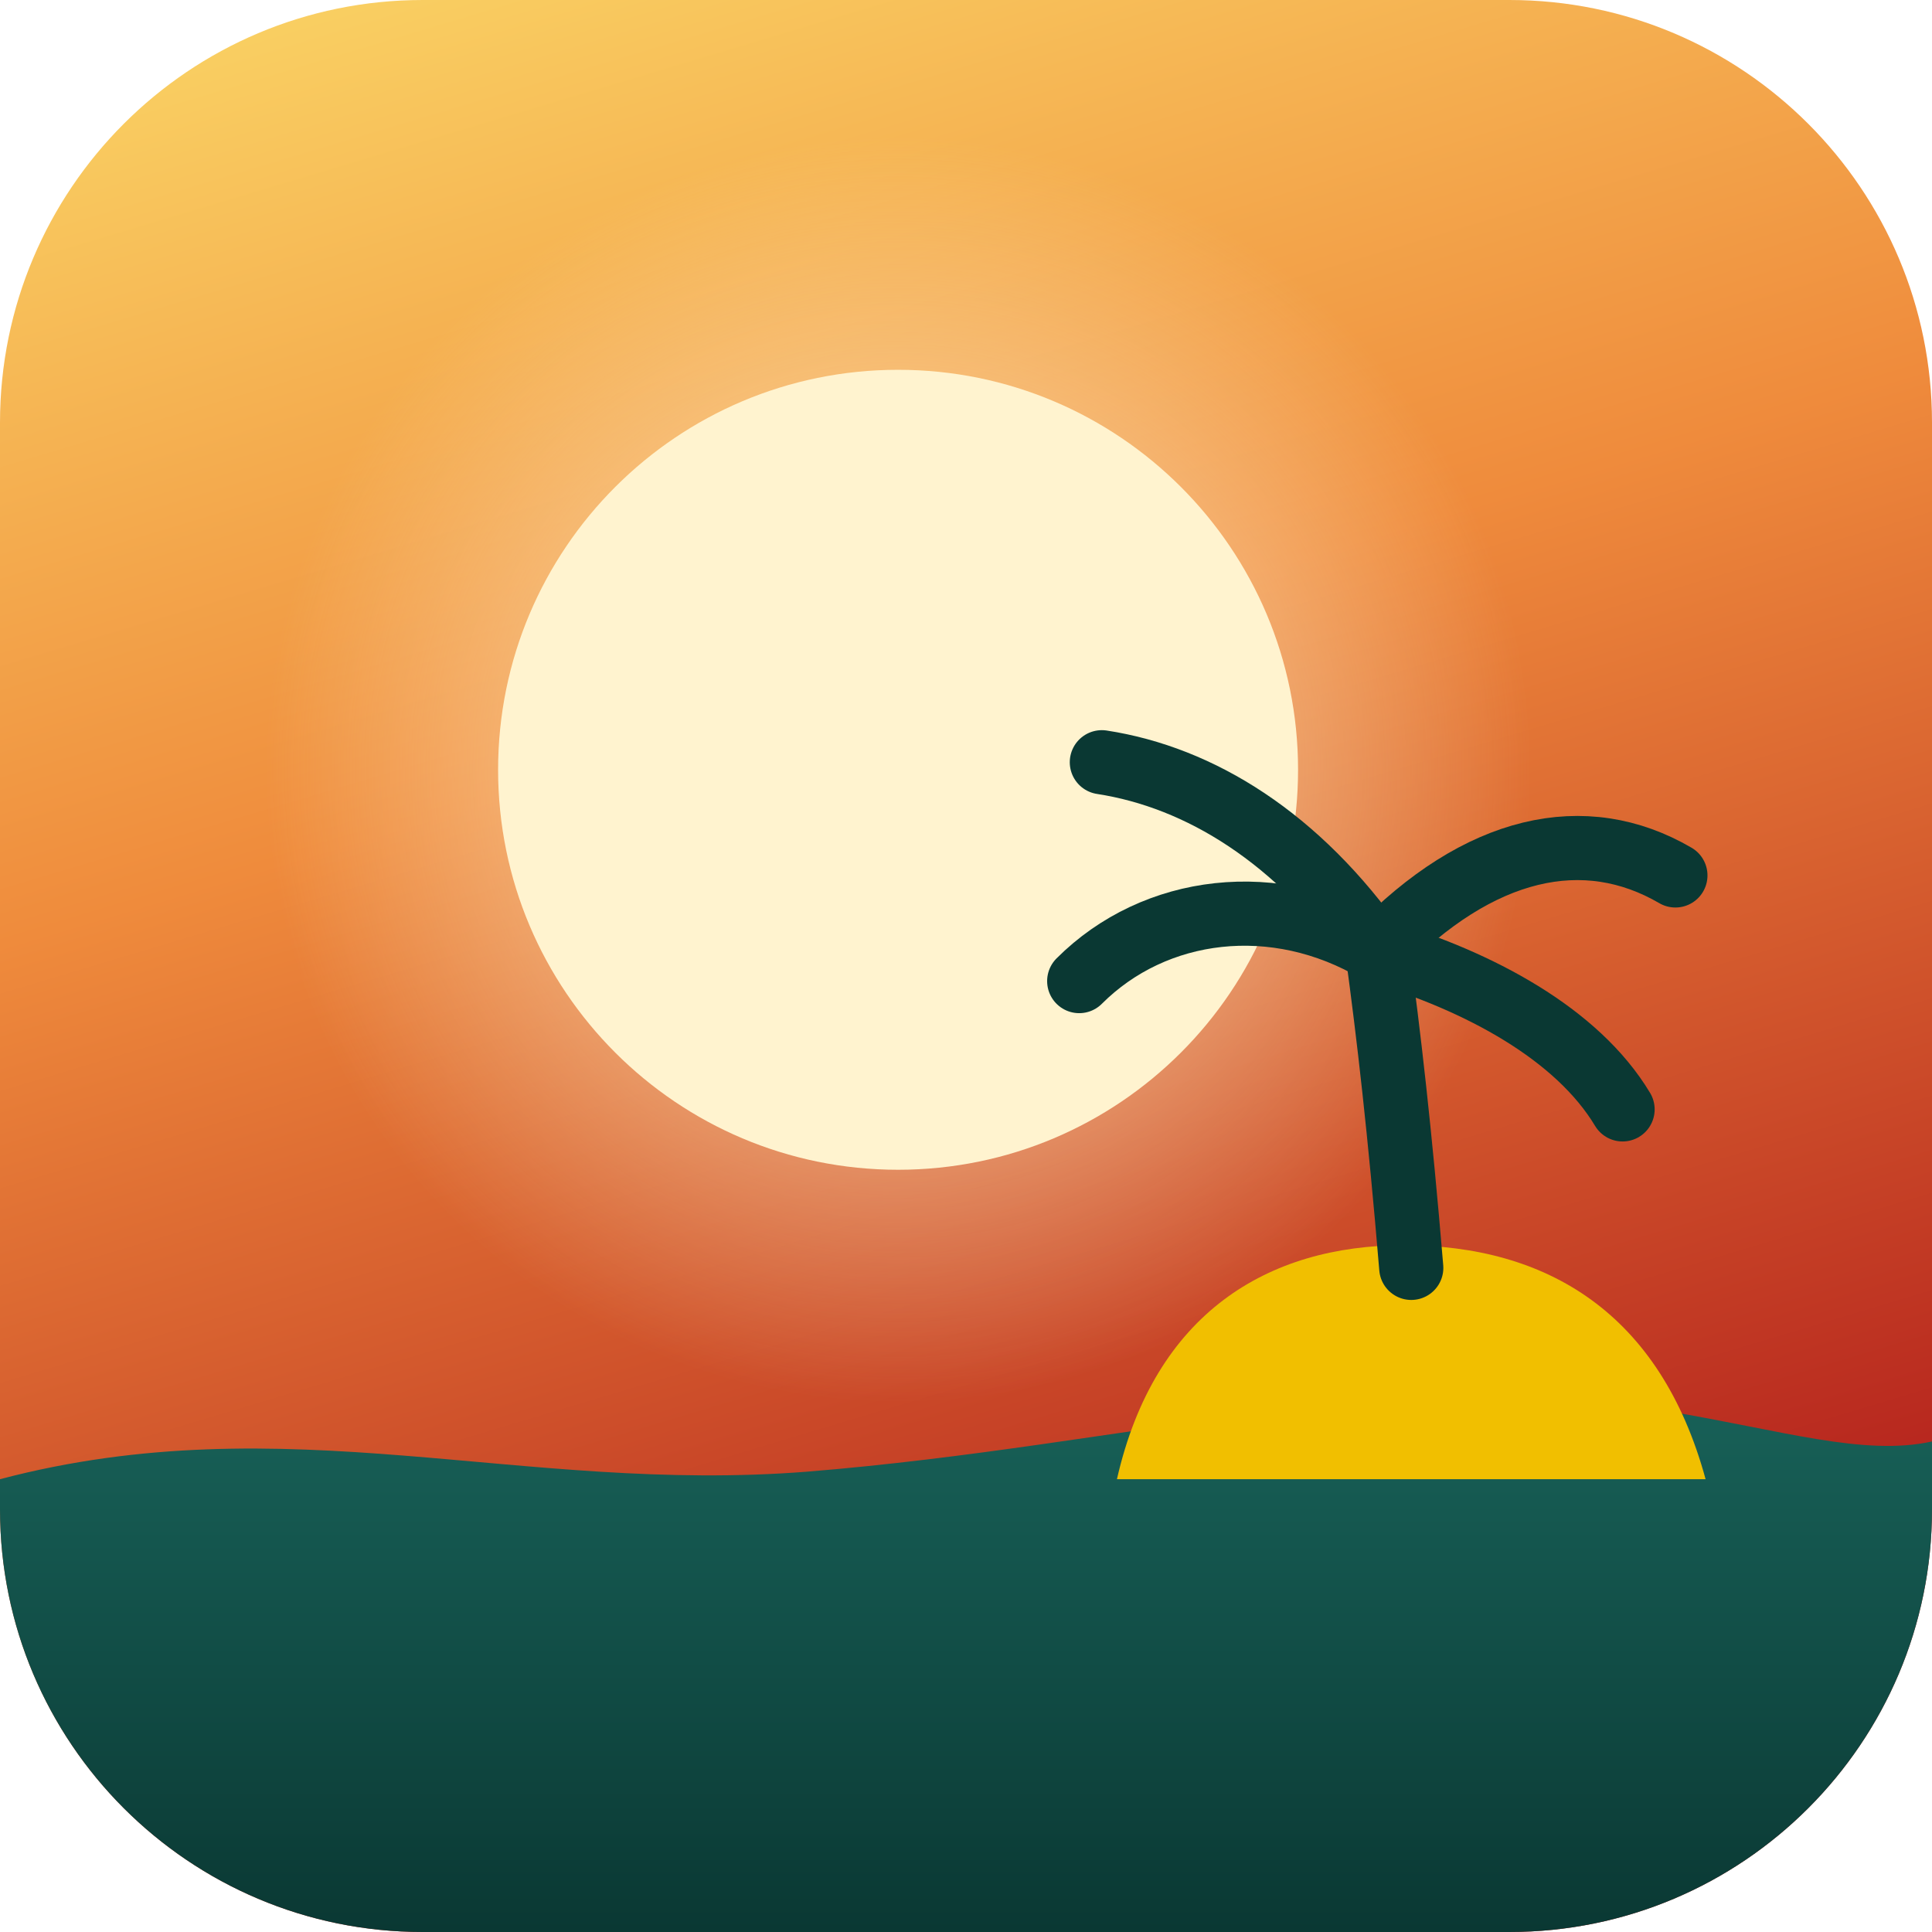
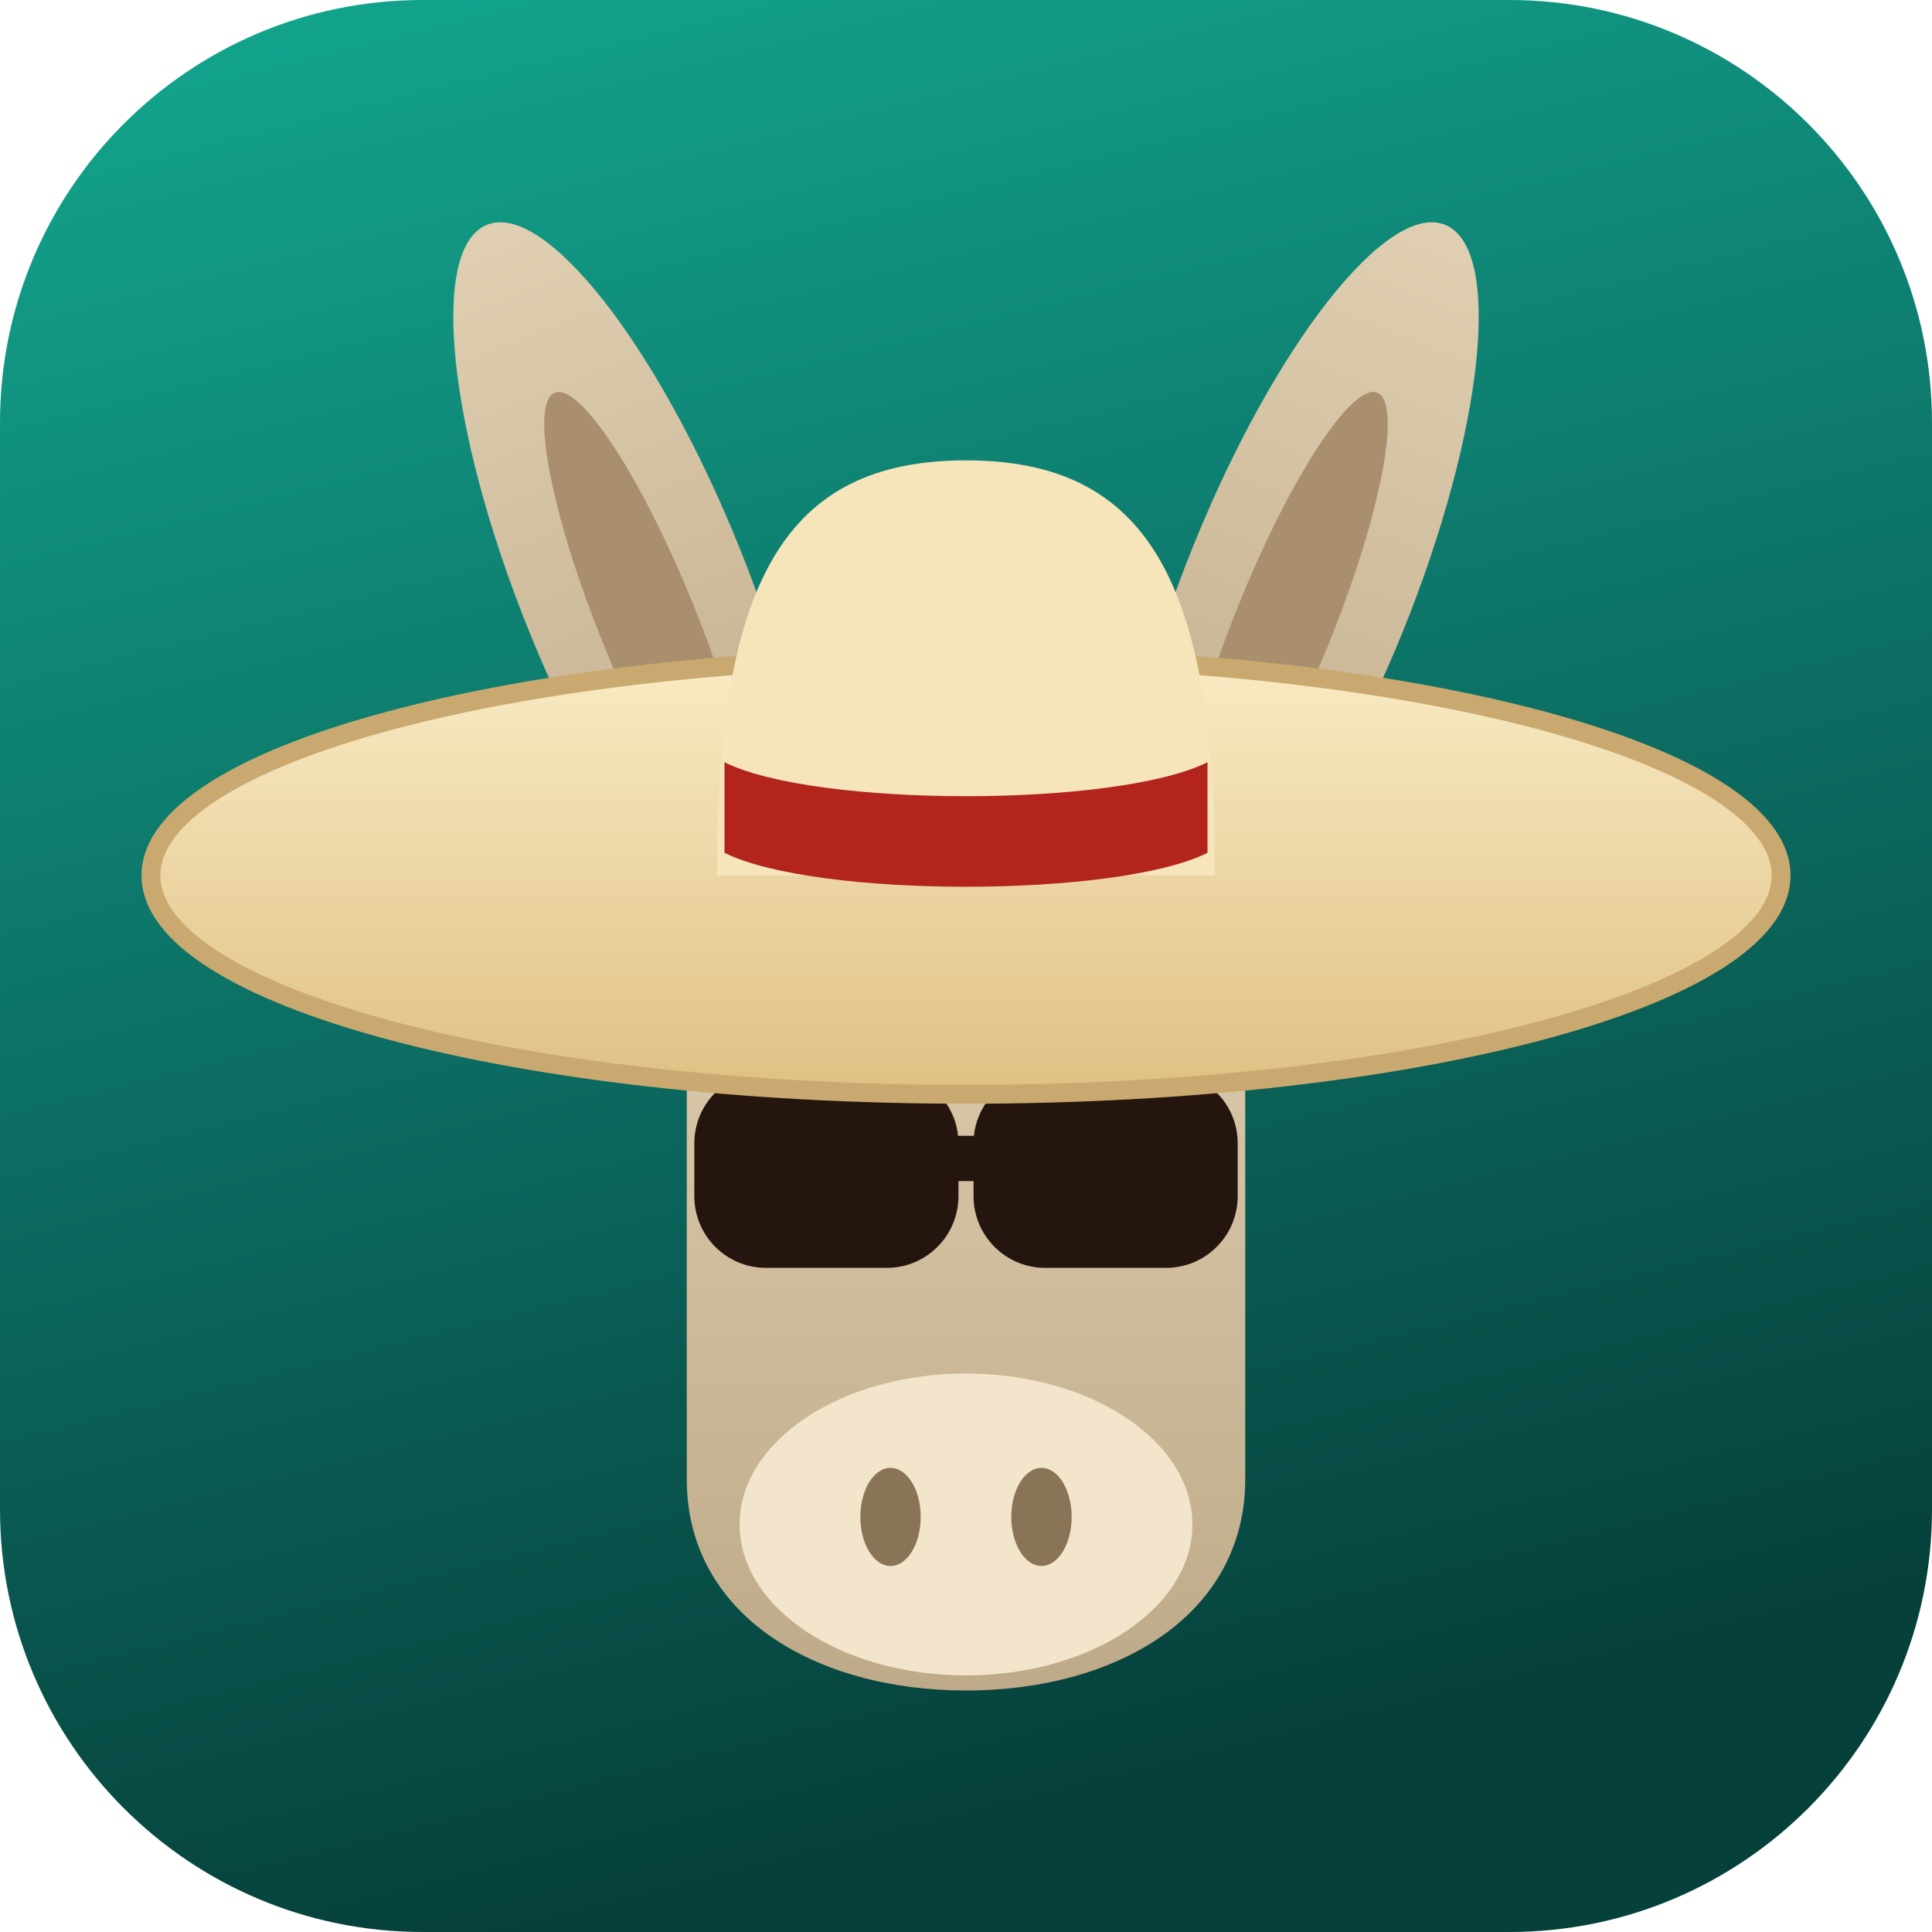
<svg xmlns="http://www.w3.org/2000/svg" width="512" height="512" viewBox="0 0 512 512" role="img" aria-label="Fiesta Siesta">
  <defs>
    <clipPath id="r">
      <rect x="0" y="0" width="512" height="512" rx="112" />
    </clipPath>
-     <linearGradient id="sky" x1="0" y1="0" x2="0.3" y2="1">
-       <stop offset="0%" stop-color="#FBD867" />
-       <stop offset="45%" stop-color="#EF8B3C" />
-       <stop offset="100%" stop-color="#B31F1C" />
+     <linearGradient id="sky" x1="0" y1="0" x2="0.25" y2="1">
+       <stop offset="0%" stop-color="#13A88F" />
+       <stop offset="55%" stop-color="#0C6E63" />
+       <stop offset="100%" stop-color="#06403B" />
    </linearGradient>
-     <linearGradient id="sea" x1="0" y1="0" x2="0" y2="1">
-       <stop offset="0%" stop-color="#186158" />
-       <stop offset="100%" stop-color="#0A3833" />
+     <linearGradient id="straw" x1="0" y1="0" x2="0" y2="1">
+       <stop offset="0%" stop-color="#F9EBC4" />
+       <stop offset="100%" stop-color="#DFC084" />
    </linearGradient>
-     <radialGradient id="glow" cx="50%" cy="50%" r="50%">
-       <stop offset="55%" stop-color="#FFF3CF" stop-opacity="0.38" />
-       <stop offset="100%" stop-color="#FFF3CF" stop-opacity="0" />
-     </radialGradient>
+     <linearGradient id="fur" x1="0" y1="0" x2="0" y2="1">
+       <stop offset="0%" stop-color="#E0CFB2" />
+       <stop offset="100%" stop-color="#BEAA88" />
+     </linearGradient>
  </defs>
  <g clip-path="url(#r)">
    <rect width="512" height="512" fill="url(#sky)" />
-     <circle cx="238" cy="204" r="168" fill="url(#glow)" />
-     <circle cx="238" cy="204" r="106" fill="#FFF3CF" />
-     <path d="M0 392 C76 372 138 396 214 390 C300 383 366 362 442 374 C472 379 494 386 512 382 L512 512 L0 512 Z" fill="url(#sea)" />
-     <path d="M296 392 C306 348 336 330 372 330 C410 330 440 348 452 392 Z" fill="#F1BF00" />
-     <g fill="none" stroke="#0A3833" stroke-width="17" stroke-linecap="round">
-       <path d="M374 336 C371 300 368 274 365 252" />
-       <path d="M365 252 C338 236 306 240 286 260" />
-       <path d="M365 252 C344 222 318 206 292 202" />
-       <path d="M365 252 C392 224 420 218 444 232" />
-       <path d="M365 252 C392 260 418 274 430 294" />
+     <g fill="url(#fur)" transform="rotate(-22 168 156)">
+       <ellipse cx="168" cy="156" rx="30" ry="104" />
    </g>
+     <g fill="#A98F6E" transform="rotate(-22 168 156)">
+       <ellipse cx="168" cy="166" rx="13" ry="66" />
+     </g>
+     <g fill="url(#fur)" transform="rotate(22 344 156)">
+       <ellipse cx="344" cy="156" rx="30" ry="104" />
+     </g>
+     <g fill="#A98F6E" transform="rotate(22 344 156)">
+       <ellipse cx="344" cy="166" rx="13" ry="66" />
+     </g>
+     <path d="M182 286 C182 250 214 226 256 226 C298 226 330 250 330 286 L330 392 C330 428 296 448 256 448 C216 448 182 428 182 392 Z" fill="url(#fur)" />
+     <ellipse cx="256" cy="404" rx="60" ry="40" fill="#F2E5CB" />
+     <ellipse cx="236" cy="402" rx="8" ry="13" fill="#8A7458" />
+     <ellipse cx="276" cy="402" rx="8" ry="13" fill="#8A7458" />
+     <g fill="#25150F">
+       <rect x="184" y="284" width="70" height="52" rx="19" />
+       <rect x="258" y="284" width="70" height="52" rx="19" />
+       <rect x="246" y="301" width="20" height="12" rx="6" />
+     </g>
+     <ellipse cx="256" cy="232" rx="216" ry="58" fill="url(#straw)" />
+     <ellipse cx="256" cy="232" rx="216" ry="58" fill="none" stroke="#C9A96F" stroke-width="5" />
+     <path d="M190 232 C190 154 208 122 256 122 C304 122 322 154 322 232 Z" fill="#F6E4BB" />
+     <path d="M192 202 C216 214 296 214 320 202 L320 226 C296 238 216 238 192 226 Z" fill="#B3241D" />
  </g>
</svg>
